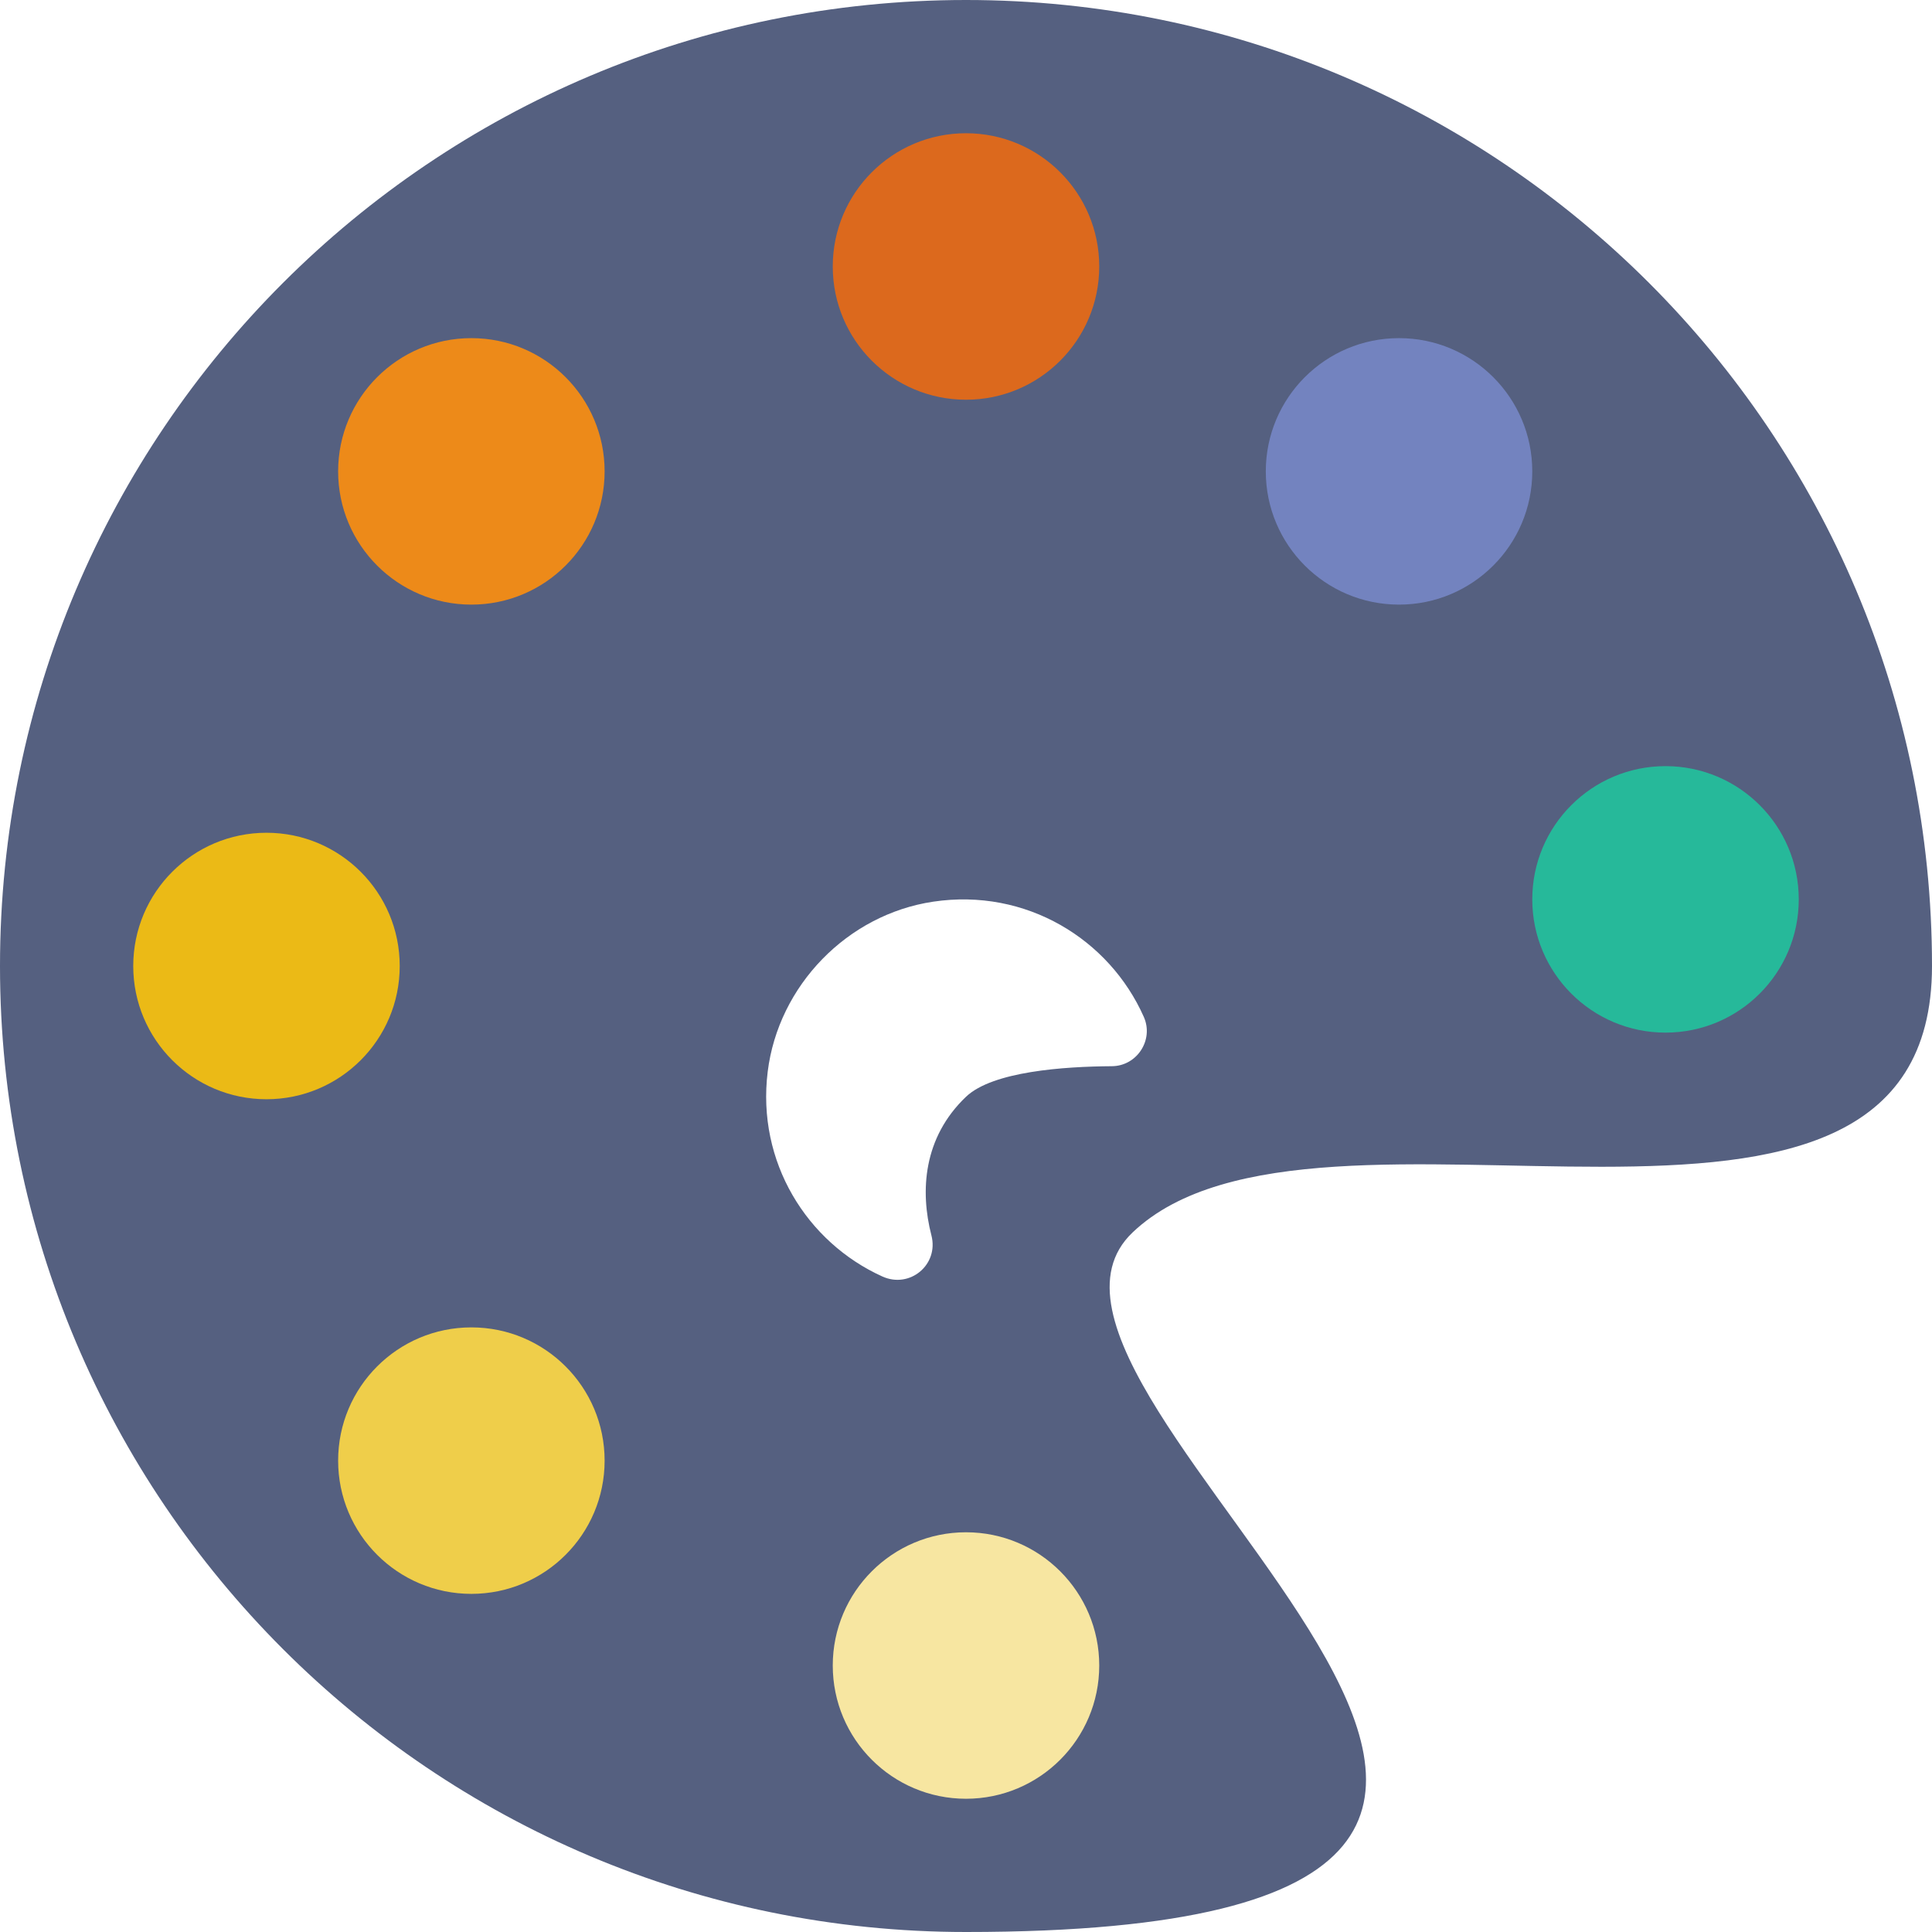
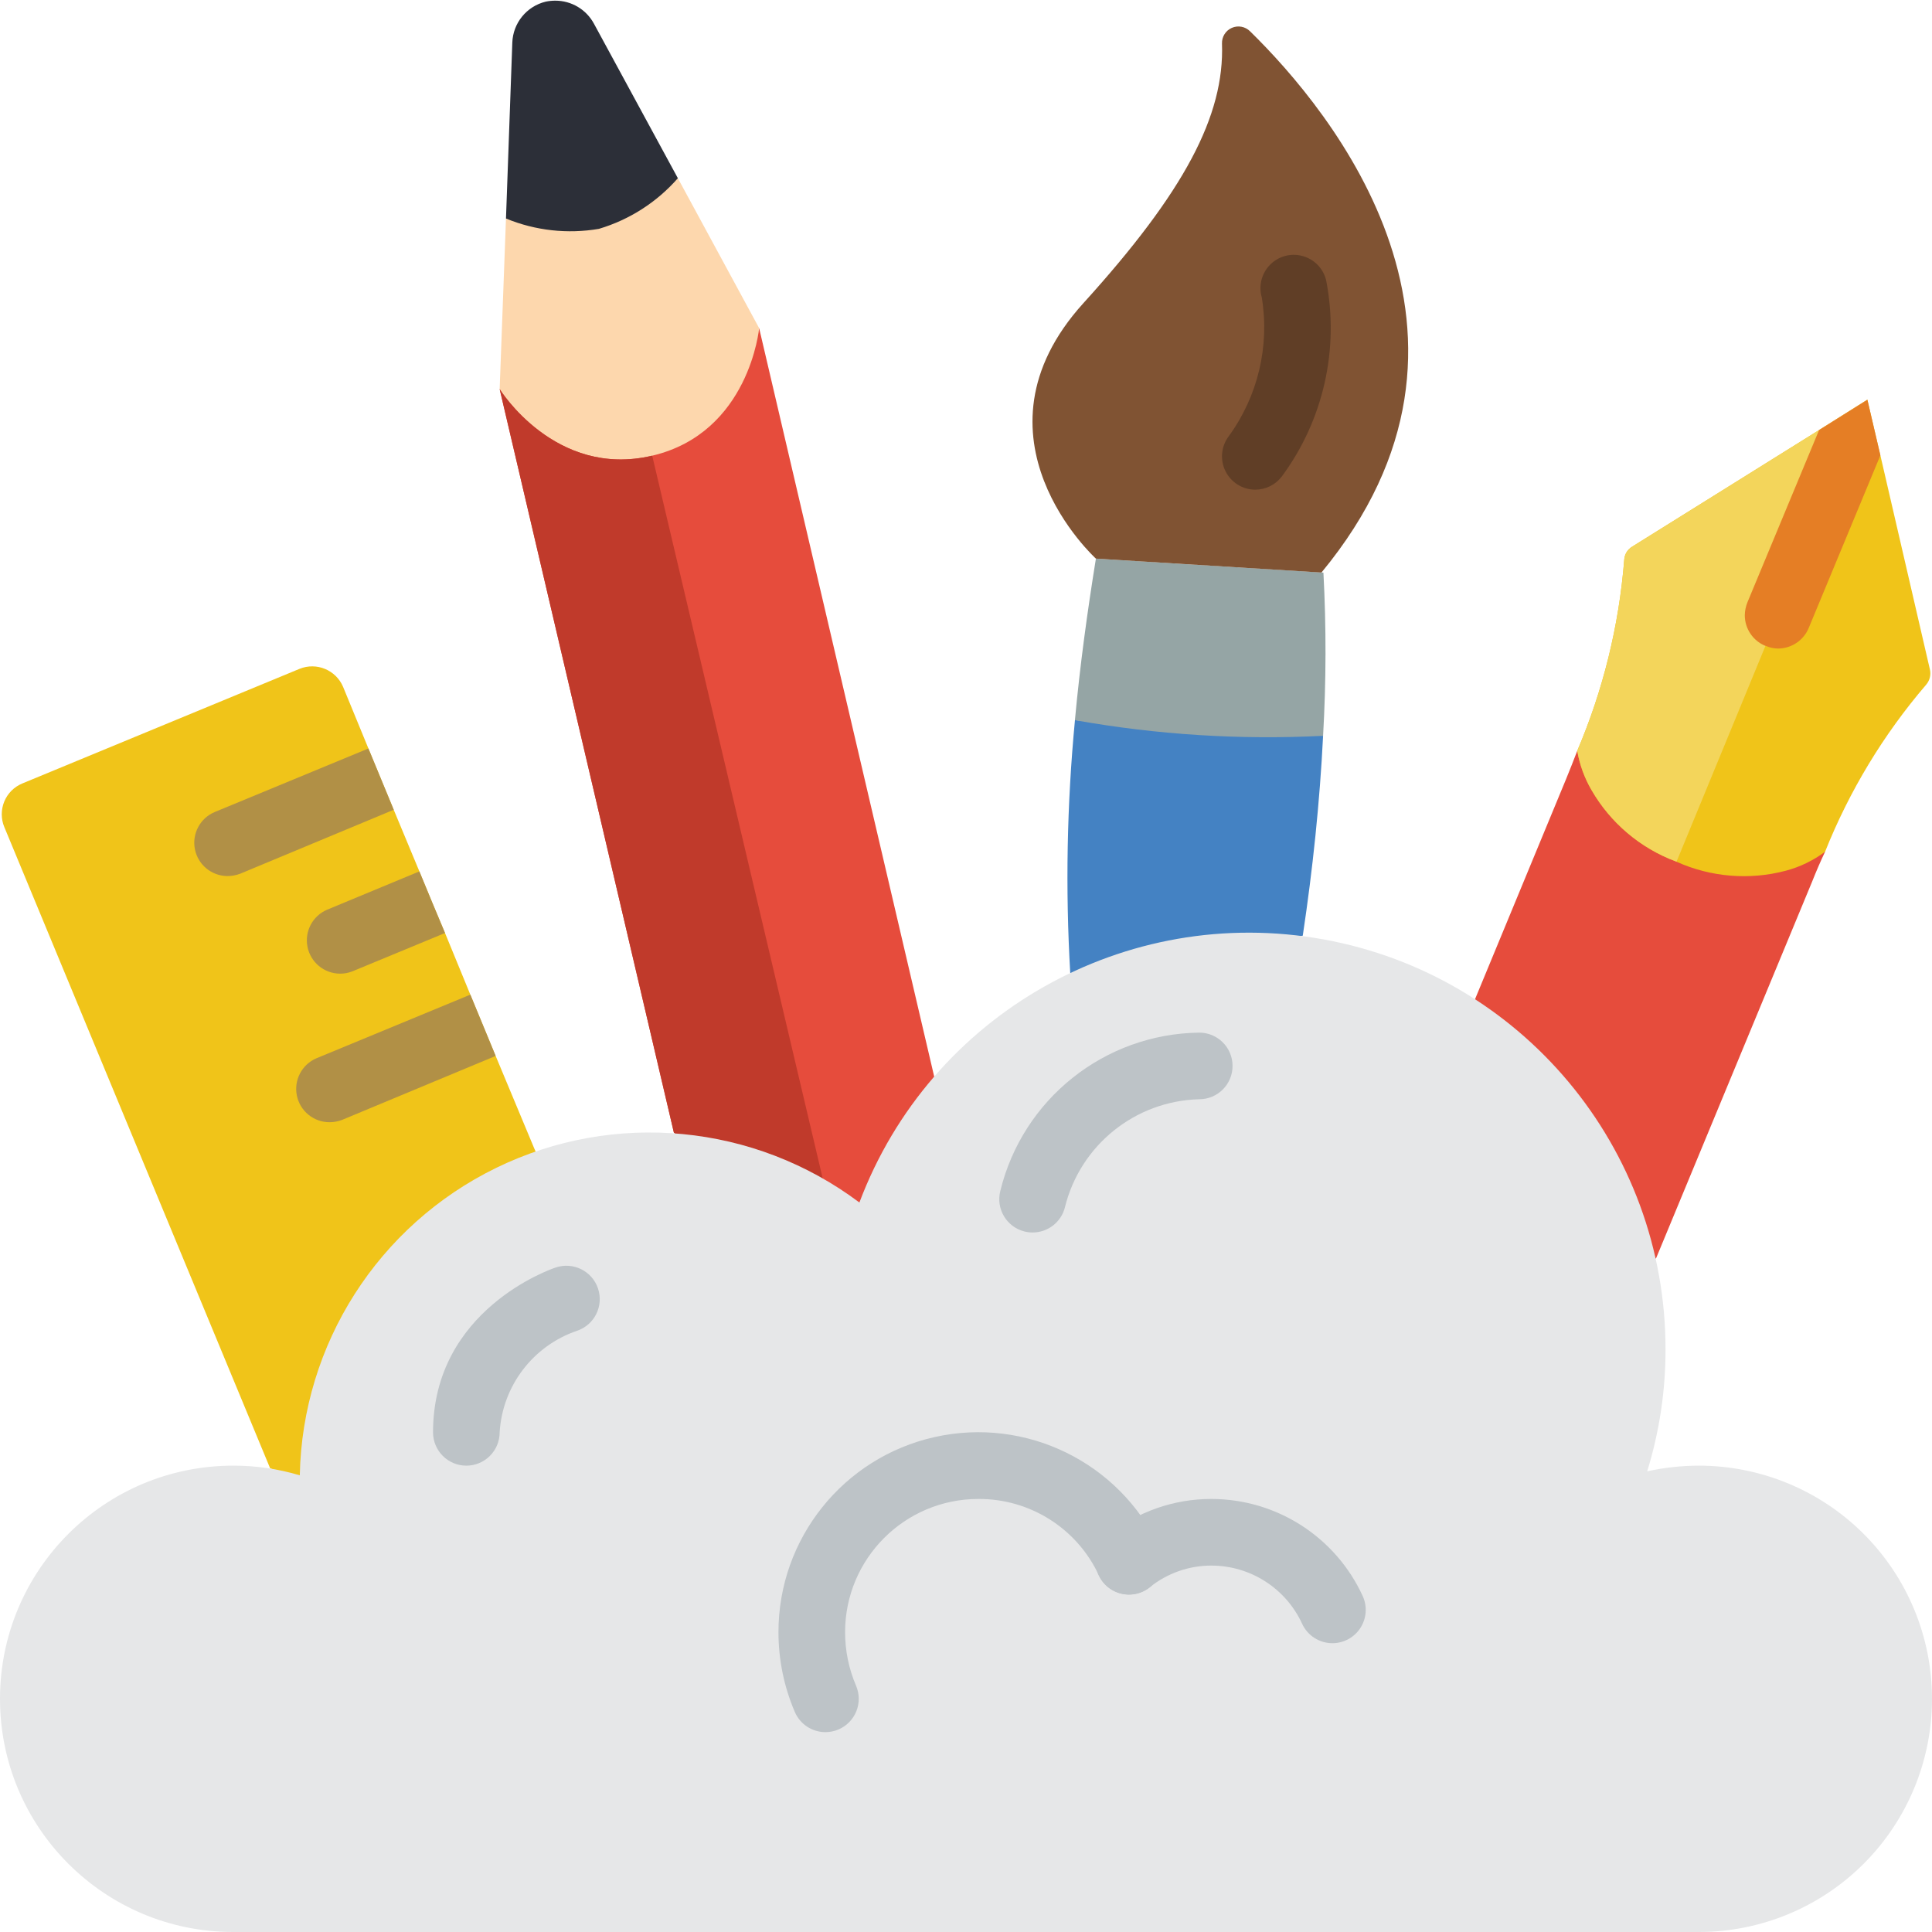
- <svg xmlns="http://www.w3.org/2000/svg" version="1.1" id="Capa_1" x="0px" y="0px" viewBox="0 0 58 58" style="enable-background:new 0 0 58 58;" xml:space="preserve">
-   <g>
-     <path style="fill:#556080;" d="M29,0C12.984,0,0,12.984,0,29c0,16.016,12.984,29,29,29c26.688,0-0.203-16.043,5-21   c5.545-5.282,24,2.688,24-8C58,12.984,45.016,0,29,0z M33.38,32.008c-1.439,0.009-3.581,0.156-4.38,0.918   c-1.286,1.226-1.382,2.83-1.038,4.162c0.227,0.878-0.647,1.607-1.473,1.233c-2.267-1.026-3.777-3.438-3.442-6.149   c0.32-2.585,2.391-4.718,4.967-5.103c2.79-0.417,5.289,1.127,6.324,3.459C34.644,31.217,34.135,32.003,33.38,32.008z" />
-     <circle style="fill:#DC691D;" cx="29" cy="8" r="4" />
-     <circle style="fill:#F7E6A1;" cx="29" cy="50" r="4" />
-     <circle style="fill:#26B99A;" cx="50" cy="27" r="4" />
-     <circle style="fill:#EBBA16;" cx="8" cy="29" r="4" />
-     <circle style="fill:#ED8A19;" cx="14.151" cy="14.151" r="4" />
-     <circle style="fill:#7383BF;" cx="42" cy="14.151" r="4" />
-     <circle style="fill:#EFCE4A;" cx="14.151" cy="43.849" r="4" />
+ <svg xmlns="http://www.w3.org/2000/svg" width="512" height="512" viewBox="0 0 58 58" version="1.1">
+   <defs />
+   <g id="Page-1" stroke="none" stroke-width="1" fill="none" fill-rule="evenodd">
+     <g id="035---Creative-Thinking" fill-rule="nonzero">
+       <path d="M54.79,25.57 C54.657,25.85 54.527,26.15 54.4,26.47 L49.71,37.79 L44.28,30 L47.01,23.4 C47.13,23.1 47.25,22.81 47.35,22.54 L54.79,25.57 Z" id="Shape" fill="#E64C3C" />
+       <path d="M39.72,22.09 C39.62,24.09 39.41,26.09 39.11,28.09 L32.13,29.22 C31.982,26.69 32.029,24.153 32.27,21.63 L32.27,21.62 L39.72,22.09 Z" id="Shape" fill="#4482C3" />
+       <path d="M22.79,9.85 C22.79,9.85 23.67,17.633 20.75,18.312 C17.83,18.991 15,11.68 15,11.68 L15.19,6.56 C16.02,6.86 16.112,3.428 17.042,3.208 C17.972,2.988 19.74,5.99 20.35,5.35 L22.79,9.85 Z" id="Shape" fill="#FDD7AD" />
+       <path d="M28.05,32.34 L26,39 L25.44,38.52 L20.23,34 L15,11.68 C15,11.68 16.66,14.37 19.58,13.68 C22.5,12.99 22.79,9.85 22.79,9.85 L28.05,32.34 Z" id="Shape" fill="#E64C3C" />
+       <path d="M25.44,38.52 L20.23,34 L15,11.68 C15,11.68 16.66,14.37 19.58,13.68 L25.44,38.52 Z" id="Shape" fill="#C03A2B" />
+       <path d="M16.08,34.57 L16,47 L8.11,44.08 L0.13,24.83 C0.027,24.585 0.027,24.309 0.128,24.063 C0.229,23.817 0.424,23.622 0.67,23.52 L8.99,20.08 C9.501,19.871 10.085,20.112 10.3,20.62 L11.06,22.47 L11.44,23.39 L11.82,24.31 L12.59,26.16 L12.97,27.08 L13.36,28.01 L14.12,29.86 L14.5,30.78 L14.88,31.7 L16.04,34.48 L16.08,34.57 Z" id="Shape" fill="#F0C419" />
+       <path d="M11.82,24.31 L7.21,26.23 C7.085,26.277 6.953,26.301 6.82,26.3 C6.347,26.294 5.943,25.958 5.851,25.494 C5.759,25.03 6.005,24.565 6.44,24.38 L11.06,22.47 L11.44,23.39 L11.82,24.31 Z" id="Shape" fill="#B19046" />
+       <path d="M13.36,28.01 L10.58,29.16 C10.459,29.208 10.33,29.232 10.2,29.23 C9.727,29.224 9.323,28.888 9.231,28.424 C9.139,27.96 9.385,27.495 9.82,27.31 L12.59,26.16 L12.97,27.08 L13.36,28.01 Z" id="Shape" fill="#B19046" />
+       <path d="M14.88,31.7 L10.27,33.62 C10.149,33.666 10.02,33.69 9.89,33.69 C9.415,33.689 9.006,33.354 8.912,32.889 C8.817,32.424 9.063,31.956 9.5,31.77 L14.12,29.86 L14.5,30.78 L14.88,31.7 Z" id="Shape" fill="#B19046" />
+       <path d="M58,51 C58,52.857 57.263,54.637 55.95,55.95 C54.637,57.263 52.857,58 51,58 L7,58 C3.134,58 4.4408921e-16,54.866 0,51 C-4.4408921e-16,47.134 3.134,44 7,44 C7.677,43.998 8.351,44.096 9,44.29 C9.078,40.351 11.355,36.787 14.897,35.06 C18.438,33.334 22.649,33.735 25.8,36.1 C27.926,30.446 33.792,27.121 39.736,28.202 C45.68,29.282 50,34.459 50,40.5 C50.003,41.744 49.817,42.981 49.45,44.17 C49.959,44.058 50.479,44.001 51,44 C52.857,44 54.637,44.737 55.95,46.05 C57.263,47.363 58,49.143 58,51 Z" id="Shape" fill="#E6E7E8" />
+       <path d="M20.35,5.35 C19.719,6.07 18.898,6.597 17.98,6.87 C17.039,7.031 16.072,6.924 15.19,6.56 L15.38,1.28 C15.4,0.692 15.809,0.19 16.38,0.05 C16.475,0.03 16.573,0.02 16.67,0.02 C17.154,0.019 17.6,0.284 17.83,0.71 L20.35,5.35 Z" id="Shape" fill="#2C2F38" />
+       <path d="M39.72,22.09 C37.227,22.216 34.728,22.058 32.27,21.62 C32.42,19.99 32.64,18.38 32.9,16.77 C35.15,16.91 37.42,17.05 39.73,17.19 C39.817,18.822 39.813,20.458 39.72,22.09 Z" id="Shape" fill="#95A5A5" />
+       <path d="M32.9,16.77 C32.9,16.77 28.878,13.123 32.525,9.1 C35.557,5.756 36.762,3.473 36.685,1.309 C36.677,1.106 36.794,0.919 36.979,0.837 C37.165,0.755 37.382,0.795 37.526,0.938 C39.989,3.349 45.545,10.079 39.671,17.188" id="Shape" fill="#805333" />
+       <path d="M37.685,14.7 C37.306,14.7 36.96,14.486 36.791,14.147 C36.621,13.808 36.658,13.403 36.885,13.1 C37.761,11.899 38.12,10.397 37.88,8.93 C37.778,8.582 37.874,8.206 38.128,7.948 C38.383,7.689 38.758,7.589 39.108,7.687 C39.457,7.784 39.727,8.062 39.812,8.415 C40.213,10.477 39.73,12.613 38.482,14.303 C38.293,14.553 37.998,14.7 37.685,14.7 Z" id="Shape" fill="#603E26" />
+       <path d="M24.78,52 C24.379,52 24.017,51.761 23.86,51.392 C23.536,50.636 23.37,49.822 23.37,49 C23.368,46.189 25.318,43.754 28.061,43.141 C30.803,42.528 33.604,43.9 34.8,46.444 C35.035,46.944 34.821,47.54 34.321,47.775 C33.821,48.01 33.225,47.796 32.99,47.296 C32.338,45.887 30.922,44.99 29.37,45 C27.161,45 25.37,46.791 25.37,49 C25.37,49.553 25.482,50.1 25.7,50.608 C25.804,50.852 25.807,51.127 25.708,51.373 C25.609,51.619 25.416,51.816 25.172,51.92 C25.048,51.973 24.915,52 24.78,52 Z" id="Shape" fill="#BDC3C7" />
+       <path d="M40,49.33 C39.608,49.33 39.253,49.101 39.09,48.745 C38.601,47.683 37.539,47.002 36.37,47 C35.695,46.998 35.04,47.229 34.514,47.652 C34.082,47.996 33.453,47.925 33.108,47.493 C32.764,47.062 32.835,46.432 33.267,46.088 C34.146,45.381 35.242,44.997 36.37,45 C38.323,45.002 40.096,46.14 40.91,47.915 C41.051,48.225 41.025,48.585 40.841,48.871 C40.657,49.157 40.34,49.33 40,49.33 Z" id="Shape" fill="#BDC3C7" />
+       <path d="M14,44 C13.448,44 13,43.552 13,43 C13,39.322 16.533,38.1 16.684,38.051 C17.209,37.875 17.777,38.157 17.953,38.682 C18.129,39.207 17.847,39.775 17.322,39.951 C16.001,40.402 15.083,41.607 15,43 C15,43.552 14.552,44 14,44 Z" id="Shape" fill="#BDC3C7" />
+       <path d="M31,37 C30.918,37 30.836,36.99 30.756,36.97 C30.22,36.836 29.895,36.293 30.029,35.757 C30.701,32.995 33.157,31.037 36,31 C36.552,30.999 37.001,31.445 37.002,31.997 C37.004,32.55 36.557,32.999 36.005,33 C34.083,33.048 32.43,34.376 31.97,36.243 C31.859,36.688 31.459,37 31,37 Z" id="Shape" fill="#BDC3C7" />
+       <path d="M57.94,20.11 C57.973,20.271 57.928,20.437 57.82,20.56 C56.542,22.052 55.518,23.745 54.79,25.57 C54.437,25.833 54.036,26.027 53.61,26.14 C52.518,26.429 51.36,26.333 50.33,25.87 C50.32,25.87 50.32,25.86 50.31,25.86 C49.244,25.462 48.349,24.705 47.78,23.72 C47.567,23.355 47.422,22.956 47.35,22.54 C48.127,20.719 48.603,18.784 48.76,16.81 C48.768,16.645 48.858,16.495 49,16.41 L54.61,12.91 L56.06,12 L56.45,13.67 L57.94,20.11 Z" id="Shape" fill="#F0C419" />
+       <path d="M56.06,12 L53.01,19.39 L53,19.39 L50.33,25.87 C50.32,25.87 50.32,25.86 50.31,25.86 C49.244,25.462 48.349,24.705 47.78,23.72 C47.567,23.355 47.422,22.956 47.35,22.54 C48.127,20.719 48.603,18.784 48.76,16.81 C48.768,16.645 48.858,16.495 49,16.41 L54.61,12.91 L56.06,12 Z" id="Shape" fill="#F3D55B" />
+       <path d="M56.45,13.67 L54.3,18.85 C54.147,19.223 53.784,19.468 53.38,19.47 C53.253,19.469 53.127,19.441 53.01,19.39 L53,19.39 C52.625,19.238 52.38,18.874 52.38,18.47 C52.382,18.336 52.41,18.204 52.46,18.08 L54.61,12.91 L56.06,12 L56.45,13.67 Z" id="Shape" fill="#E57E25" />
+     </g>
  </g>
-   <g>
- </g>
-   <g>
- </g>
-   <g>
- </g>
-   <g>
- </g>
-   <g>
- </g>
-   <g>
- </g>
-   <g>
- </g>
-   <g>
- </g>
-   <g>
- </g>
-   <g>
- </g>
-   <g>
- </g>
-   <g>
- </g>
-   <g>
- </g>
-   <g>
- </g>
-   <g>
- </g>
</svg>
